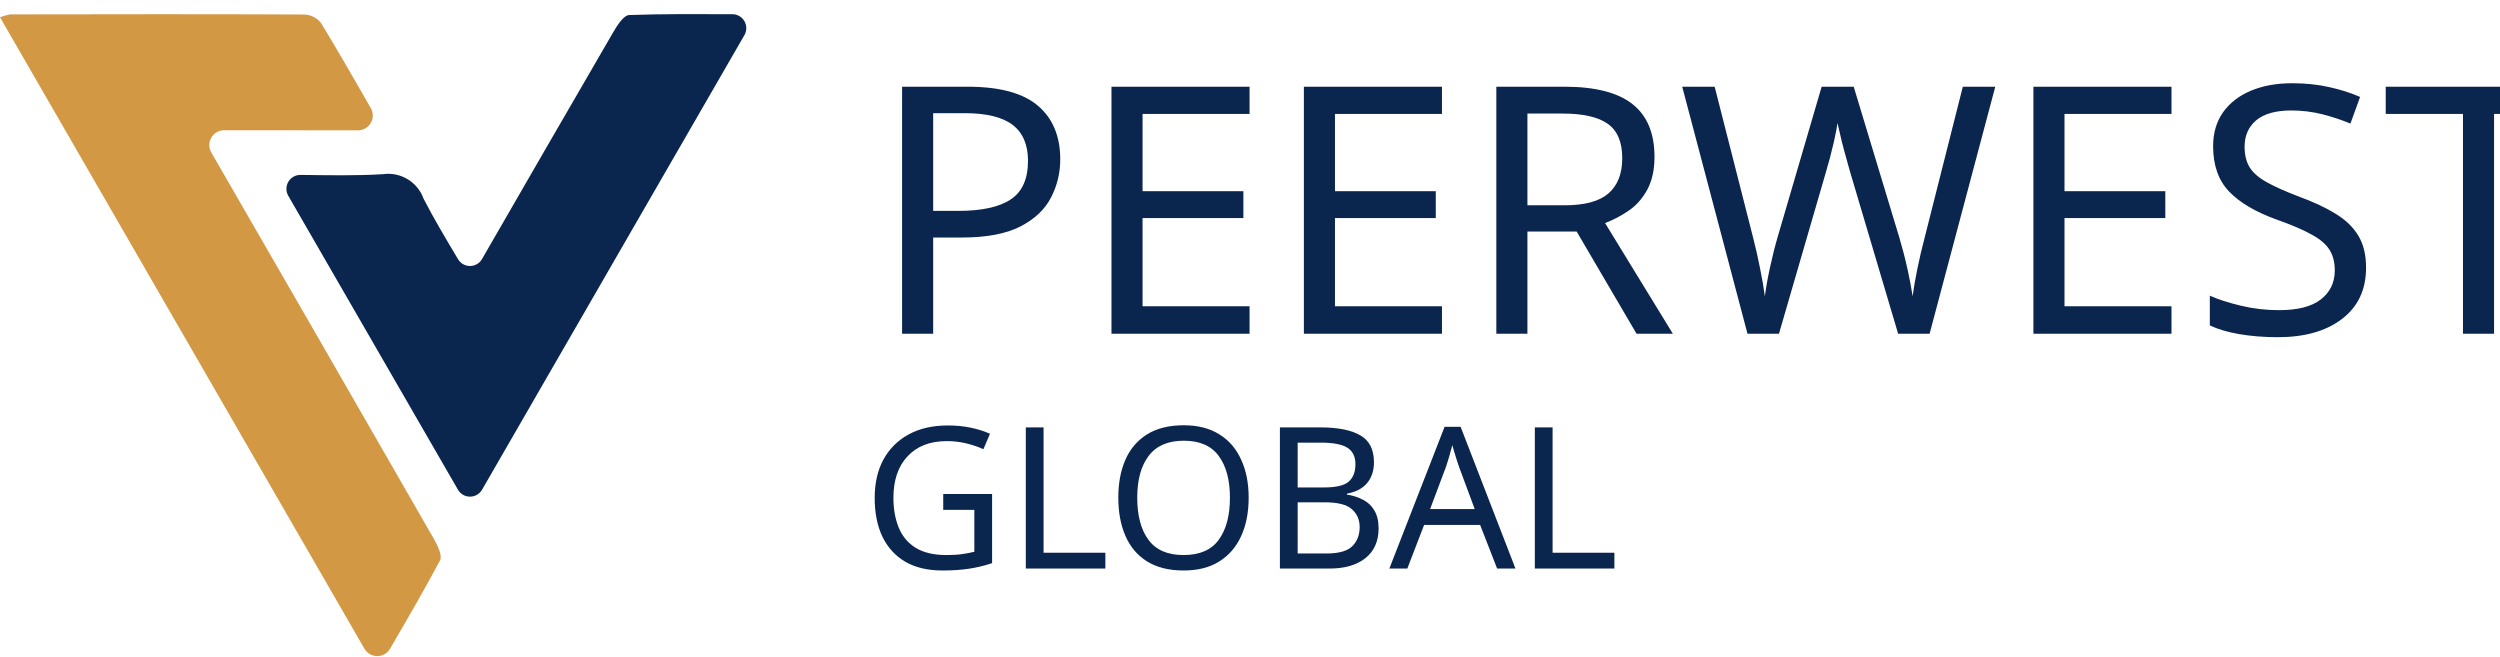
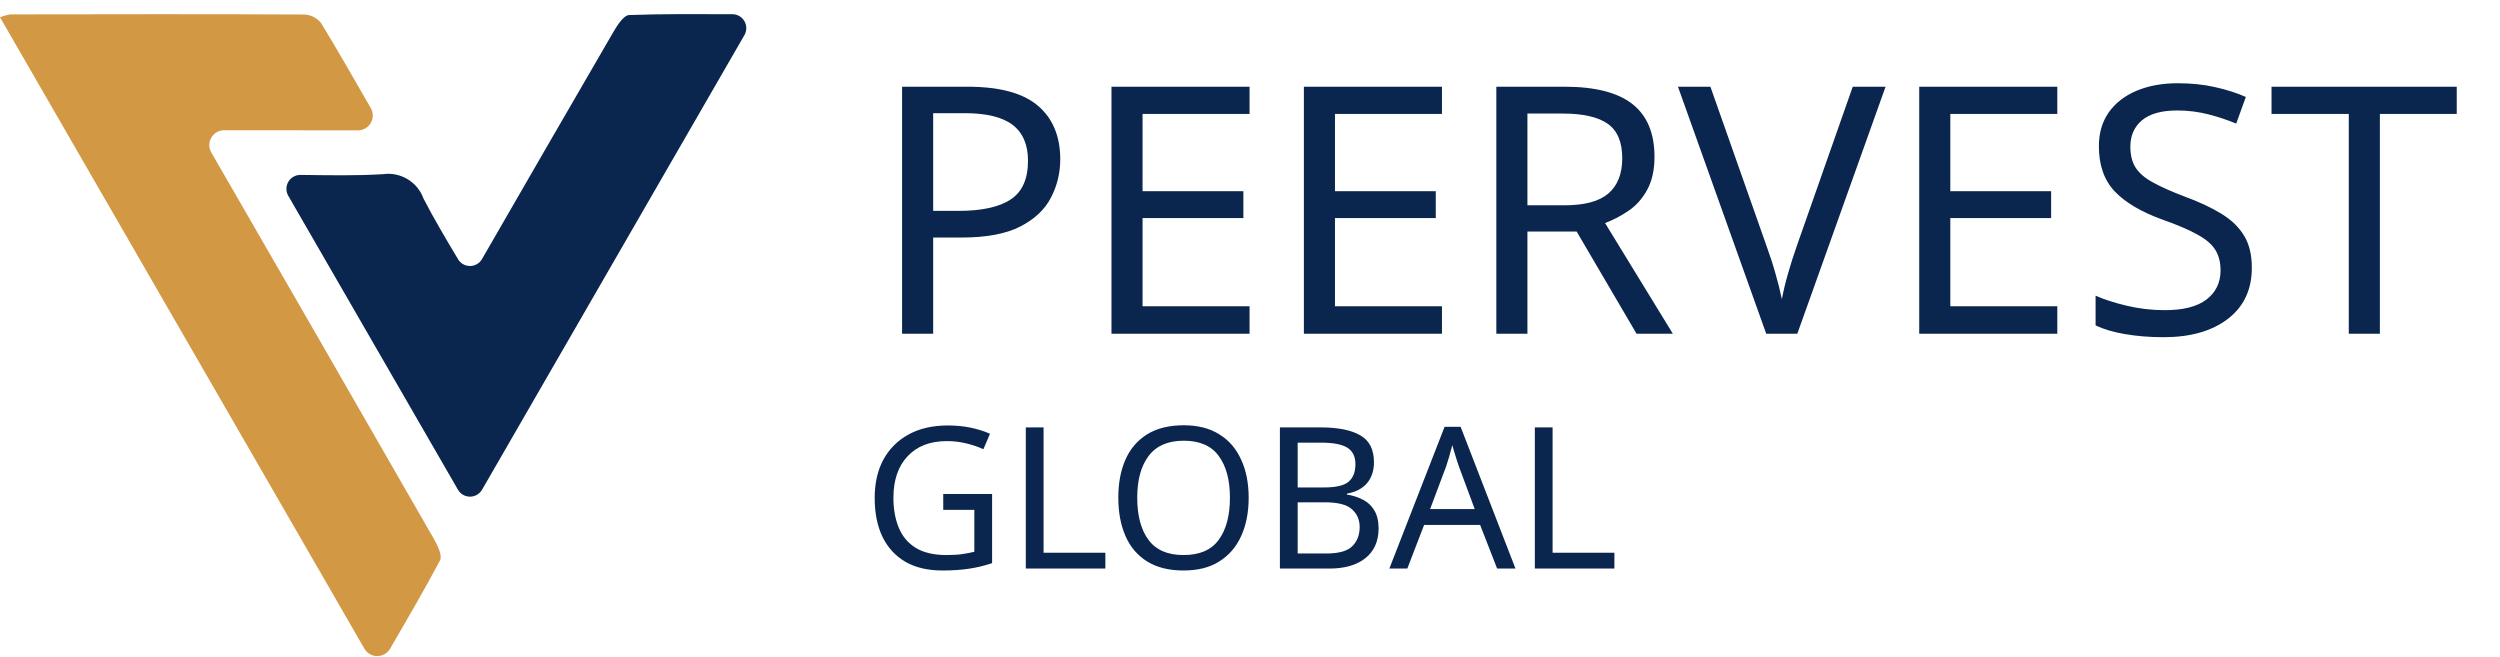
<svg xmlns="http://www.w3.org/2000/svg" width="202.265" height="53.088" viewBox="0 0 202.265 53.088">
  <g transform="translate(1422.524 -1010.94)">
    <text transform="translate(-1352.259 1037.94)" fill="#0a264e" font-size="28" font-family="CenturyGothic, Century Gothic">
-       <tspan x="0" y="0">PEERWEST</tspan>
+       <tspan x="0" y="0">PEERVEST</tspan>
    </text>
    <text transform="translate(-1352.726 1056.94)" fill="#0a264e" font-size="16" font-family="CenturyGothic, Century Gothic">
      <tspan x="0" y="0">GLOBAL</tspan>
    </text>
    <g transform="translate(-1422.524 1012.081)">
      <g transform="translate(0 0.014)">
        <path d="M-1393.558,1025.96a1.2,1.2,0,0,0,1.035-1.8c-1.4-2.437-2.68-4.667-4.013-6.864a1.817,1.817,0,0,0-1.333-.707c-7.946-.038-15.891-.021-23.837-.009a4.424,4.424,0,0,0-.818.23l29.485,51.091a1.2,1.2,0,0,0,2.073,0c1.423-2.449,2.783-4.775,4.044-7.153.212-.4-.228-1.261-.542-1.809q-8.959-15.6-17.963-31.184l-.009-.016a1.2,1.2,0,0,1,1.04-1.786Z" transform="translate(1422.524 -1016.57)" fill="#d39844" />
      </g>
      <path d="M-1351.485,1018.248a1.128,1.128,0,0,0-.972-1.69c-2.939-.01-5.647-.029-8.35.068-.451.016-.97.835-1.289,1.382-3.558,6.108-7.081,12.236-10.618,18.355l-.008.014a1.124,1.124,0,0,1-1.936,0c-.988-1.662-1.944-3.252-2.79-4.9a3.036,3.036,0,0,0-3.276-1.977c-2.16.136-4.332.087-6.681.06a1.128,1.128,0,0,0-.986,1.691l13.728,23.778a1.127,1.127,0,0,0,1.951,0Z" transform="translate(1411.714 -1016.55)" fill="#0a264e" />
    </g>
  </g>
</svg>
